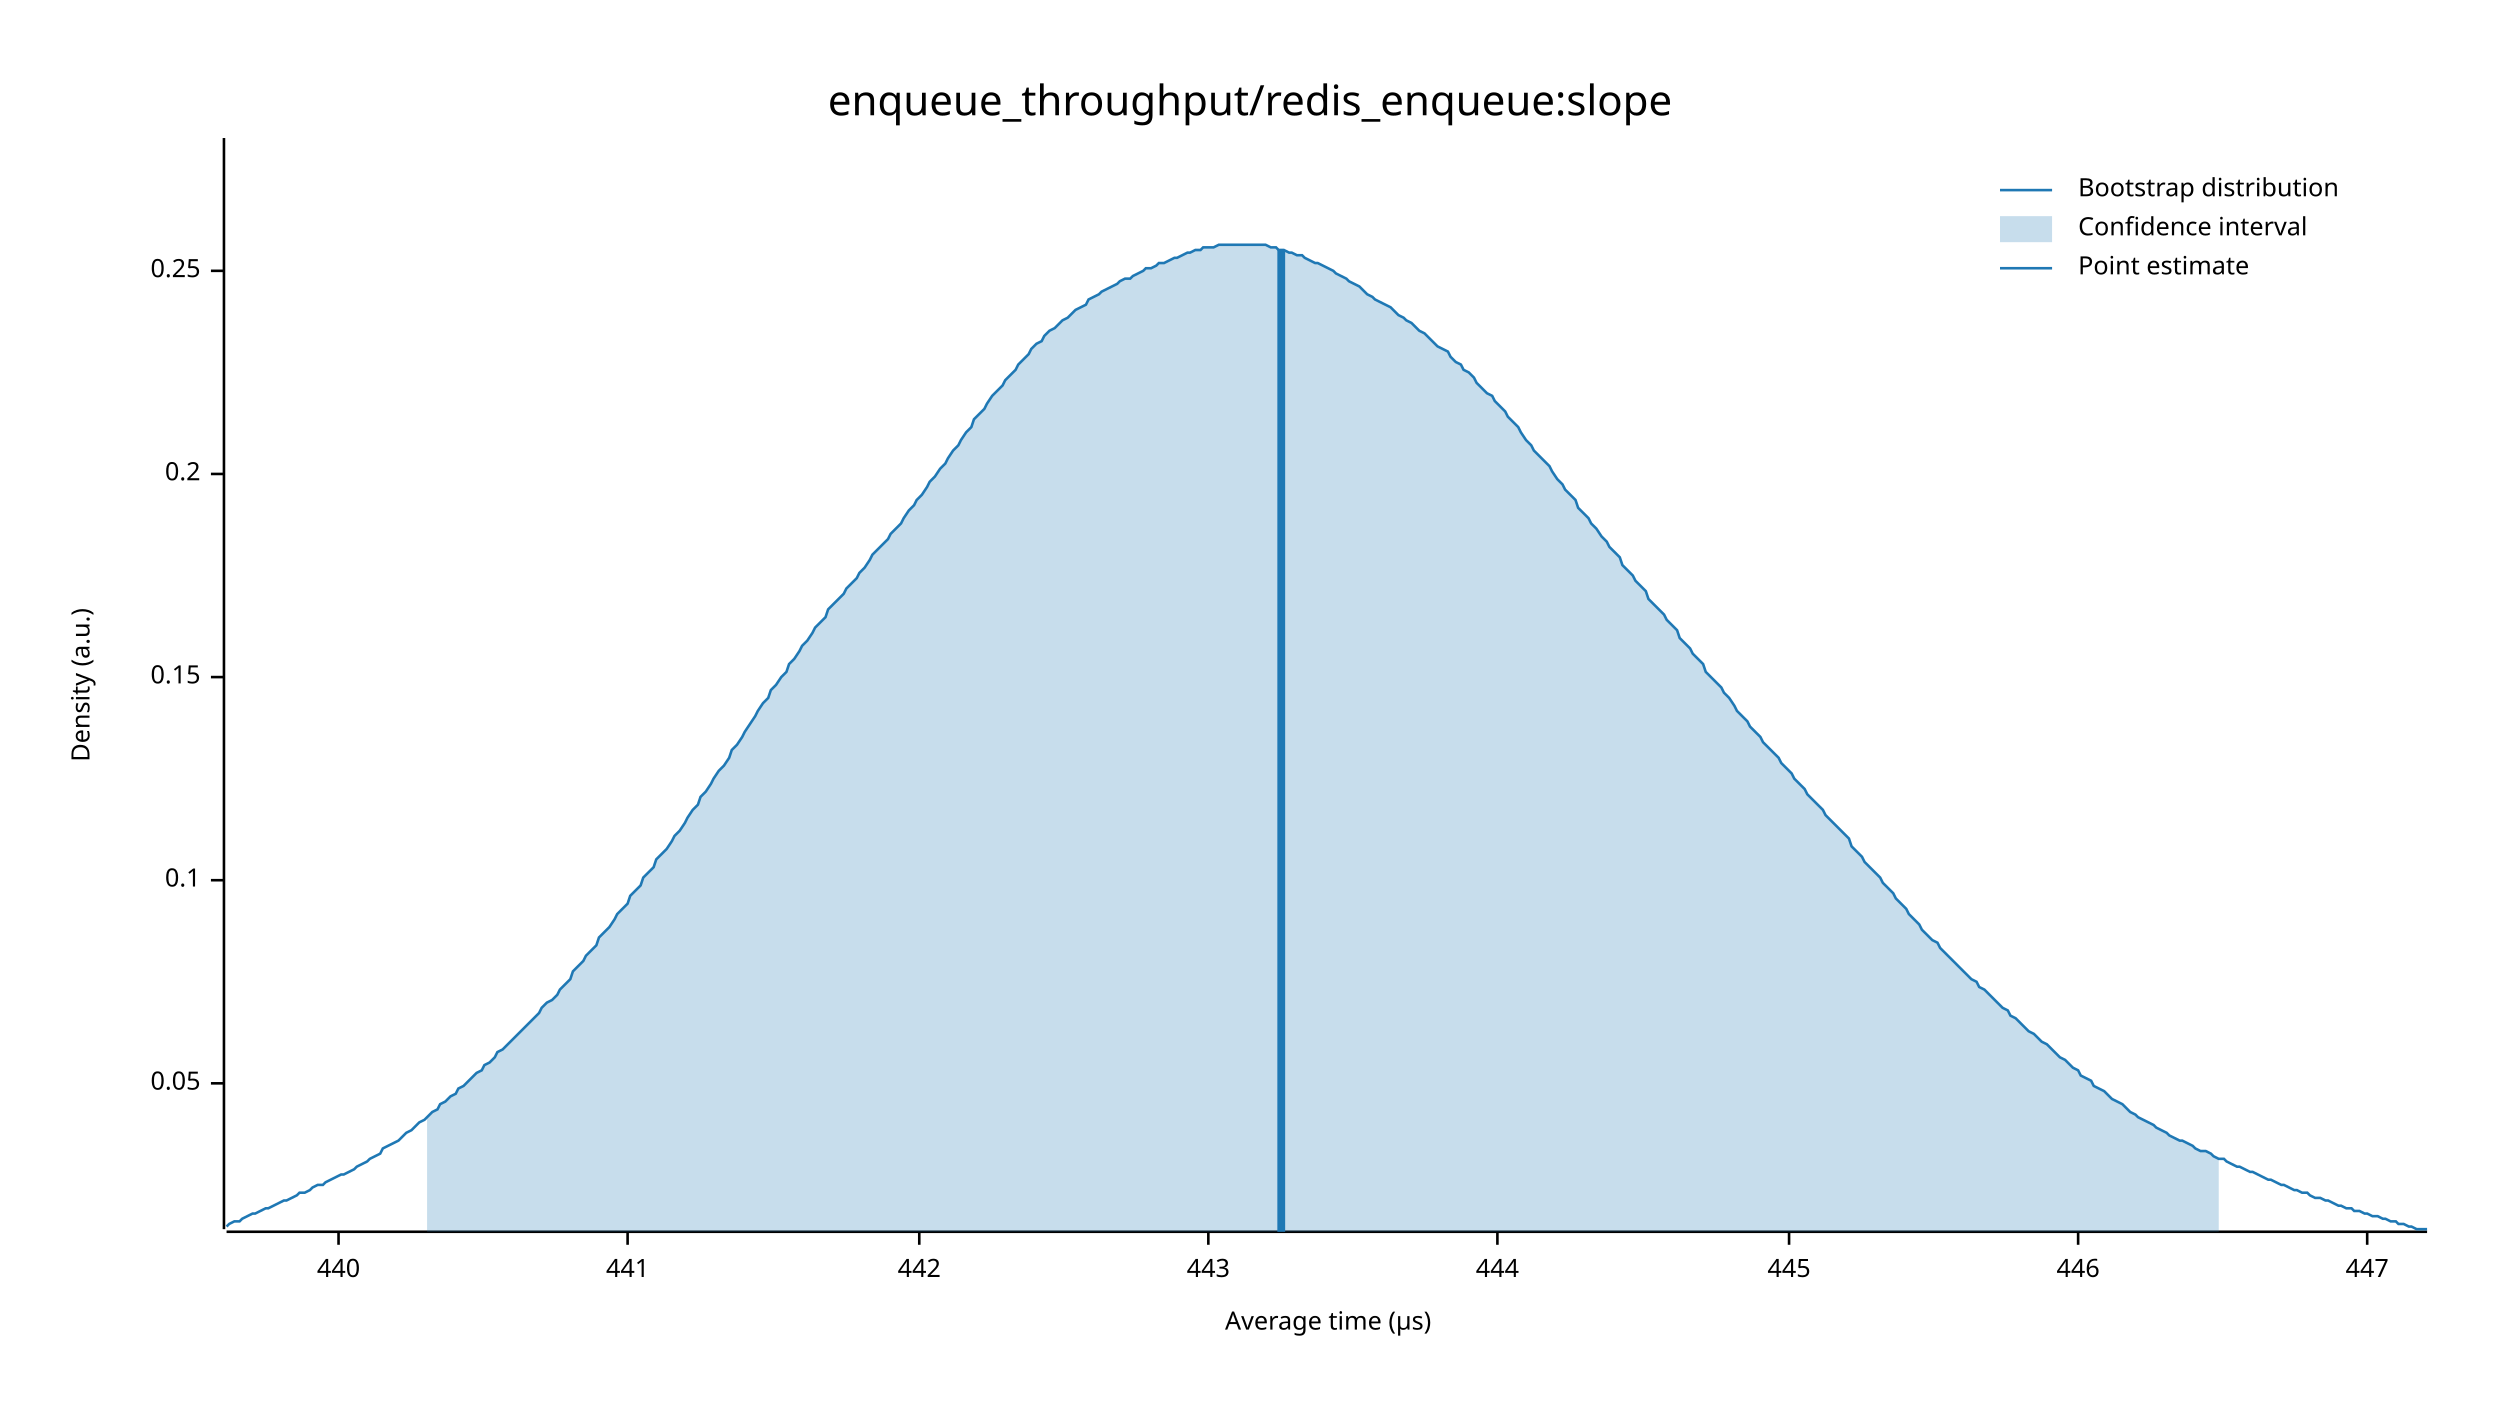
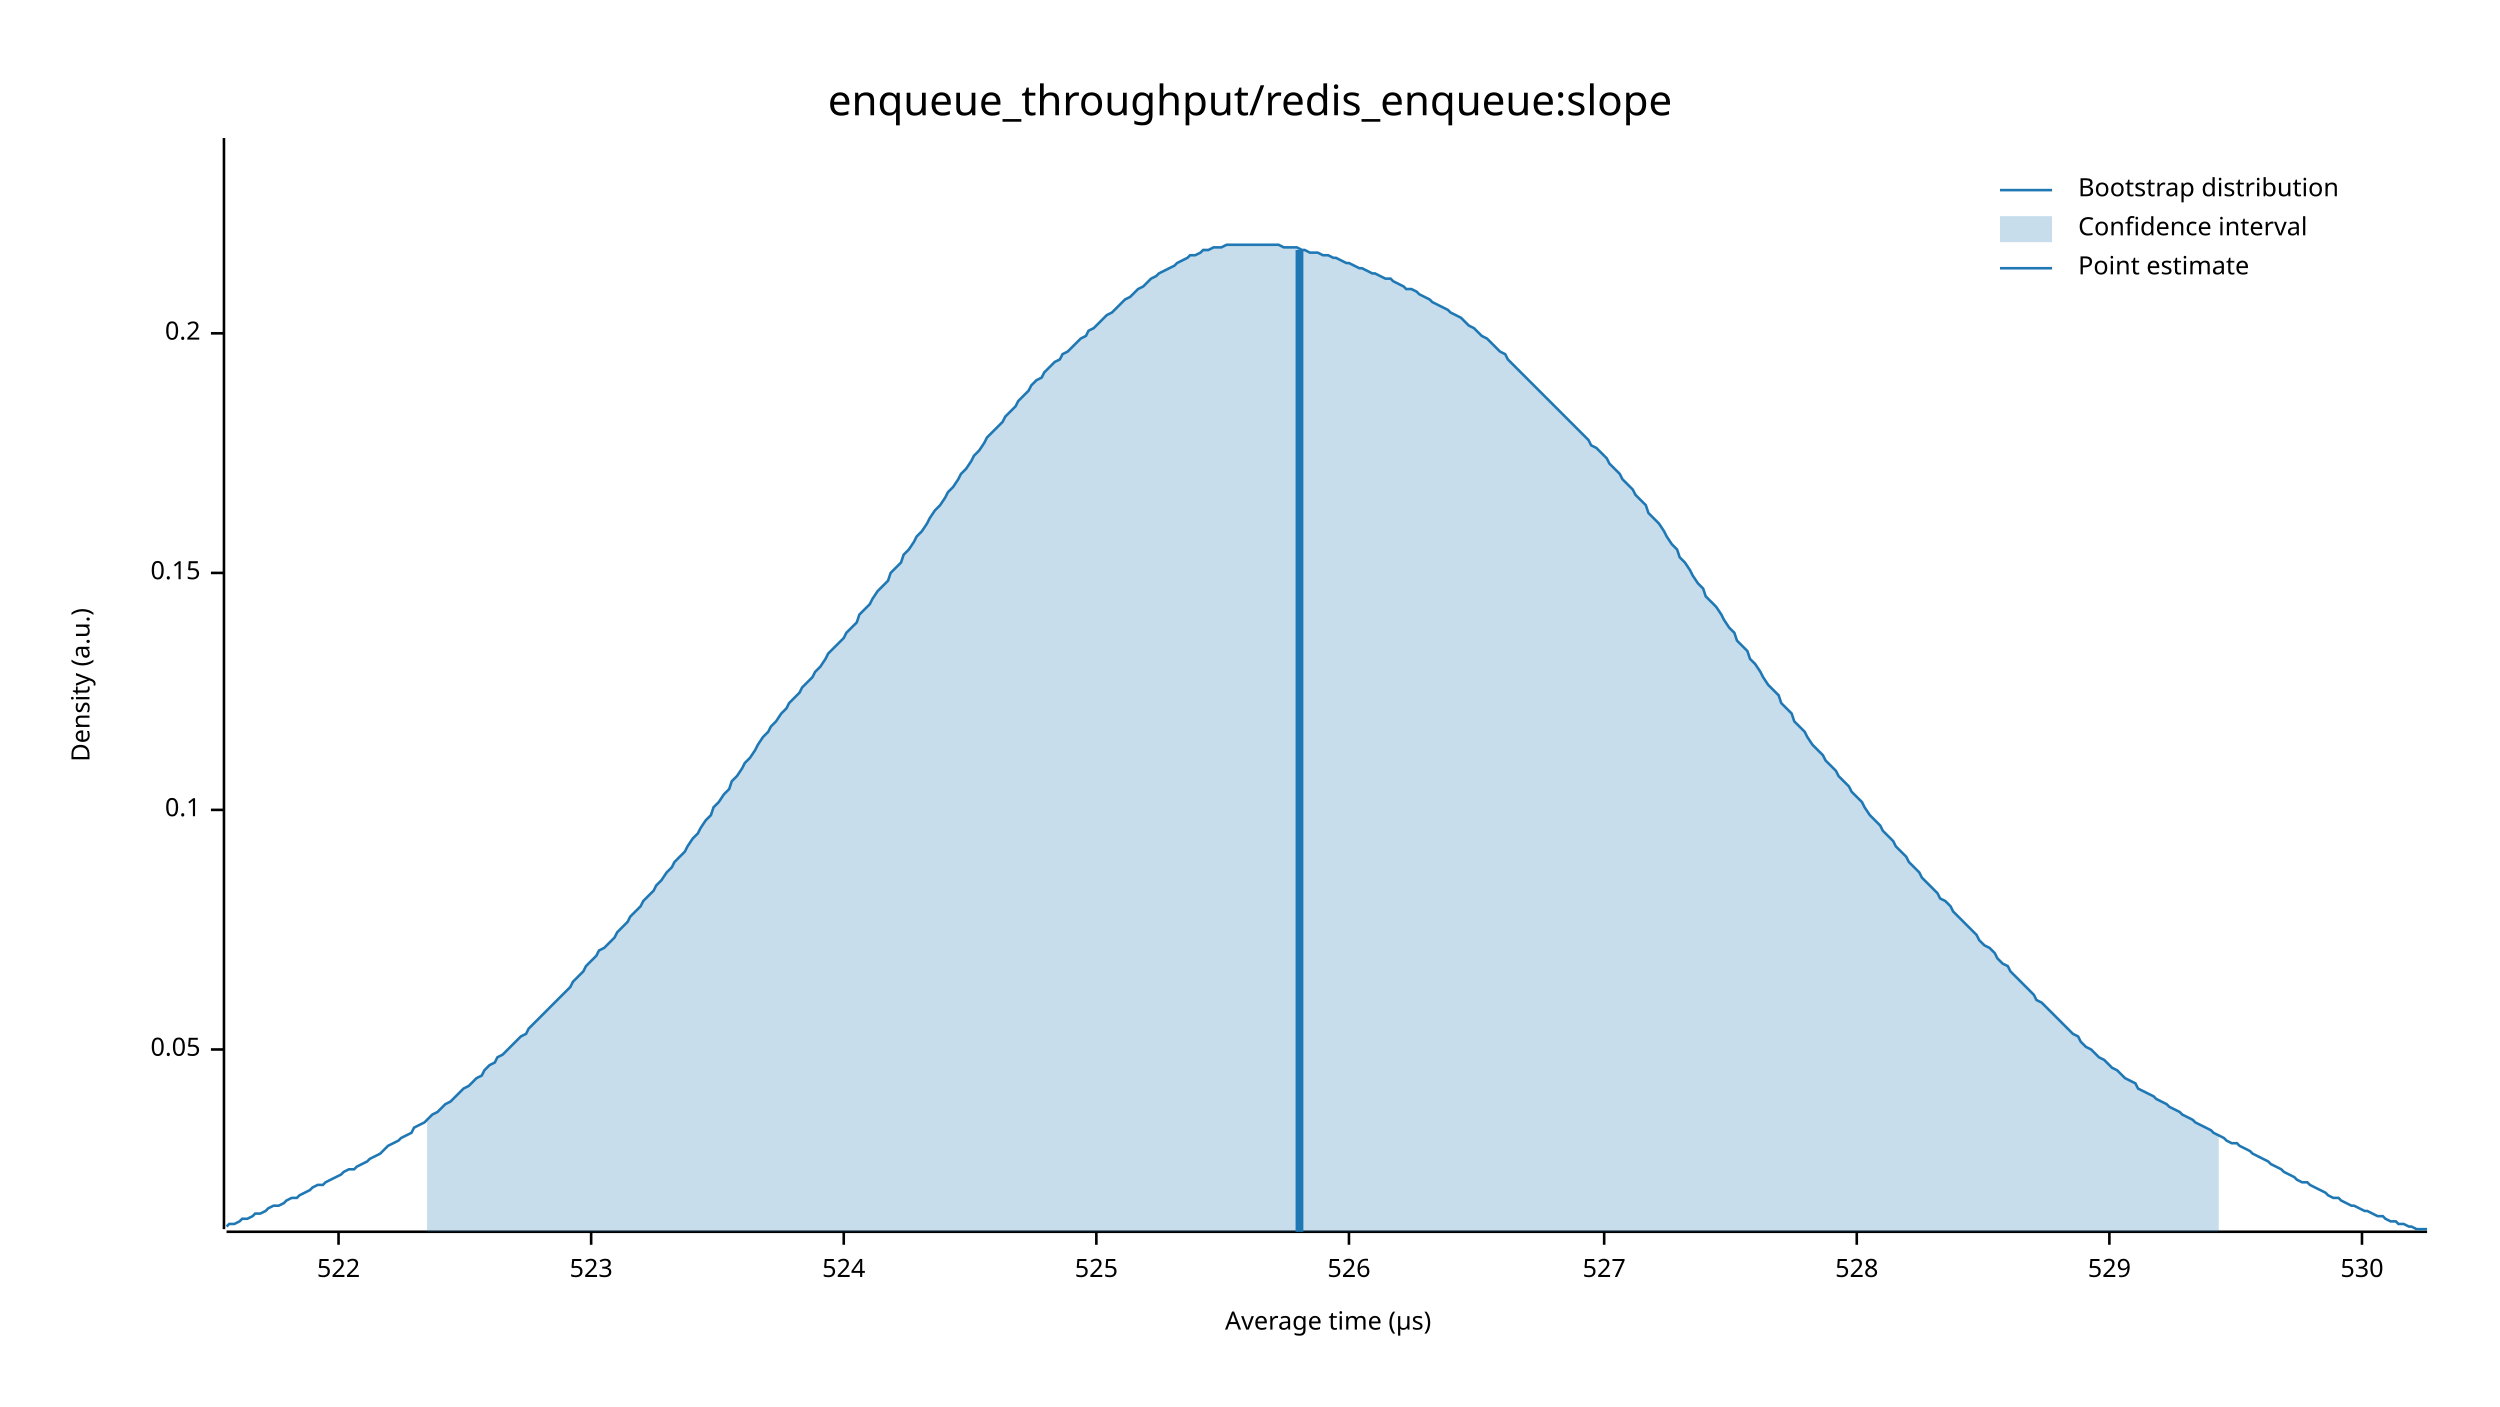
<svg xmlns="http://www.w3.org/2000/svg" width="960" height="540" viewBox="0 0 960 540">
  <text x="480" y="32" dy="0.76em" text-anchor="middle" font-family="sans-serif" font-size="16.129" opacity="1" fill="#000000">
enqueue_throughput/redis_enqueue:slope
</text>
  <text x="27" y="263" dy="0.76em" text-anchor="middle" font-family="sans-serif" font-size="9.677" opacity="1" fill="#000000" transform="rotate(270, 27, 263)">
Density (a.u.)
</text>
  <text x="510" y="513" dy="-0.5ex" text-anchor="middle" font-family="sans-serif" font-size="9.677" opacity="1" fill="#000000">
Average time (µs)
</text>
  <polyline fill="none" opacity="1" stroke="#000000" stroke-width="1" points="86,53 86,472 " />
-   <text x="77" y="416" dy="0.5ex" text-anchor="end" font-family="sans-serif" font-size="9.677" opacity="1" fill="#000000">
+   <text x="77" y="403" dy="0.5ex" text-anchor="end" font-family="sans-serif" font-size="9.677" opacity="1" fill="#000000">
0.05
</text>
-   <polyline fill="none" opacity="1" stroke="#000000" stroke-width="1" points="81,416 86,416 " />
-   <text x="77" y="338" dy="0.5ex" text-anchor="end" font-family="sans-serif" font-size="9.677" opacity="1" fill="#000000">
+   <polyline fill="none" opacity="1" stroke="#000000" stroke-width="1" points="81,403 86,403 " />
+   <text x="77" y="311" dy="0.5ex" text-anchor="end" font-family="sans-serif" font-size="9.677" opacity="1" fill="#000000">
0.1
</text>
-   <polyline fill="none" opacity="1" stroke="#000000" stroke-width="1" points="81,338 86,338 " />
-   <text x="77" y="260" dy="0.5ex" text-anchor="end" font-family="sans-serif" font-size="9.677" opacity="1" fill="#000000">
+   <polyline fill="none" opacity="1" stroke="#000000" stroke-width="1" points="81,311 86,311 " />
+   <text x="77" y="220" dy="0.5ex" text-anchor="end" font-family="sans-serif" font-size="9.677" opacity="1" fill="#000000">
0.15
</text>
-   <polyline fill="none" opacity="1" stroke="#000000" stroke-width="1" points="81,260 86,260 " />
-   <text x="77" y="182" dy="0.5ex" text-anchor="end" font-family="sans-serif" font-size="9.677" opacity="1" fill="#000000">
+   <polyline fill="none" opacity="1" stroke="#000000" stroke-width="1" points="81,220 86,220 " />
+   <text x="77" y="128" dy="0.5ex" text-anchor="end" font-family="sans-serif" font-size="9.677" opacity="1" fill="#000000">
0.2
</text>
-   <polyline fill="none" opacity="1" stroke="#000000" stroke-width="1" points="81,182 86,182 " />
-   <text x="77" y="104" dy="0.5ex" text-anchor="end" font-family="sans-serif" font-size="9.677" opacity="1" fill="#000000">
- 0.25
- </text>
-   <polyline fill="none" opacity="1" stroke="#000000" stroke-width="1" points="81,104 86,104 " />
+   <polyline fill="none" opacity="1" stroke="#000000" stroke-width="1" points="81,128 86,128 " />
  <polyline fill="none" opacity="1" stroke="#000000" stroke-width="1" points="87,473 932,473 " />
  <text x="130" y="483" dy="0.76em" text-anchor="middle" font-family="sans-serif" font-size="9.677" opacity="1" fill="#000000">
- 440
+ 522
</text>
  <polyline fill="none" opacity="1" stroke="#000000" stroke-width="1" points="130,473 130,478 " />
-   <text x="241" y="483" dy="0.76em" text-anchor="middle" font-family="sans-serif" font-size="9.677" opacity="1" fill="#000000">
- 441
+   <text x="227" y="483" dy="0.76em" text-anchor="middle" font-family="sans-serif" font-size="9.677" opacity="1" fill="#000000">
+ 523
</text>
-   <polyline fill="none" opacity="1" stroke="#000000" stroke-width="1" points="241,473 241,478 " />
-   <text x="353" y="483" dy="0.76em" text-anchor="middle" font-family="sans-serif" font-size="9.677" opacity="1" fill="#000000">
- 442
+   <polyline fill="none" opacity="1" stroke="#000000" stroke-width="1" points="227,473 227,478 " />
+   <text x="324" y="483" dy="0.76em" text-anchor="middle" font-family="sans-serif" font-size="9.677" opacity="1" fill="#000000">
+ 524
</text>
-   <polyline fill="none" opacity="1" stroke="#000000" stroke-width="1" points="353,473 353,478 " />
-   <text x="464" y="483" dy="0.76em" text-anchor="middle" font-family="sans-serif" font-size="9.677" opacity="1" fill="#000000">
- 443
+   <polyline fill="none" opacity="1" stroke="#000000" stroke-width="1" points="324,473 324,478 " />
+   <text x="421" y="483" dy="0.76em" text-anchor="middle" font-family="sans-serif" font-size="9.677" opacity="1" fill="#000000">
+ 525
</text>
-   <polyline fill="none" opacity="1" stroke="#000000" stroke-width="1" points="464,473 464,478 " />
-   <text x="575" y="483" dy="0.76em" text-anchor="middle" font-family="sans-serif" font-size="9.677" opacity="1" fill="#000000">
- 444
+   <polyline fill="none" opacity="1" stroke="#000000" stroke-width="1" points="421,473 421,478 " />
+   <text x="518" y="483" dy="0.76em" text-anchor="middle" font-family="sans-serif" font-size="9.677" opacity="1" fill="#000000">
+ 526
</text>
-   <polyline fill="none" opacity="1" stroke="#000000" stroke-width="1" points="575,473 575,478 " />
-   <text x="687" y="483" dy="0.76em" text-anchor="middle" font-family="sans-serif" font-size="9.677" opacity="1" fill="#000000">
- 445
+   <polyline fill="none" opacity="1" stroke="#000000" stroke-width="1" points="518,473 518,478 " />
+   <text x="616" y="483" dy="0.76em" text-anchor="middle" font-family="sans-serif" font-size="9.677" opacity="1" fill="#000000">
+ 527
</text>
-   <polyline fill="none" opacity="1" stroke="#000000" stroke-width="1" points="687,473 687,478 " />
-   <text x="798" y="483" dy="0.76em" text-anchor="middle" font-family="sans-serif" font-size="9.677" opacity="1" fill="#000000">
- 446
+   <polyline fill="none" opacity="1" stroke="#000000" stroke-width="1" points="616,473 616,478 " />
+   <text x="713" y="483" dy="0.76em" text-anchor="middle" font-family="sans-serif" font-size="9.677" opacity="1" fill="#000000">
+ 528
</text>
-   <polyline fill="none" opacity="1" stroke="#000000" stroke-width="1" points="798,473 798,478 " />
-   <text x="909" y="483" dy="0.76em" text-anchor="middle" font-family="sans-serif" font-size="9.677" opacity="1" fill="#000000">
- 447
+   <polyline fill="none" opacity="1" stroke="#000000" stroke-width="1" points="713,473 713,478 " />
+   <text x="810" y="483" dy="0.76em" text-anchor="middle" font-family="sans-serif" font-size="9.677" opacity="1" fill="#000000">
+ 529
</text>
-   <polyline fill="none" opacity="1" stroke="#000000" stroke-width="1" points="909,473 909,478 " />
-   <polyline fill="none" opacity="1" stroke="#1F78B4" stroke-width="1" points="87,471 88,470 90,469 92,469 93,468 95,467 97,466 98,466 100,465 102,464 103,464 105,463 107,462 109,461 110,461 112,460 114,459 115,458 117,458 119,457 120,456 122,455 124,455 125,454 127,453 129,452 131,451 132,451 134,450 136,449 137,448 139,447 141,446 142,445 144,444 146,443 147,441 149,440 151,439 153,438 154,437 156,435 158,434 159,433 161,431 163,430 164,429 166,427 168,426 169,424 171,423 173,421 175,420 176,418 178,417 180,415 181,414 183,412 185,411 186,409 188,408 190,406 191,404 193,403 195,401 197,399 198,398 200,396 202,394 203,393 205,391 207,389 208,387 210,385 212,384 214,382 215,380 217,378 219,376 220,373 222,371 224,369 225,367 227,365 229,363 230,360 232,358 234,356 236,353 237,351 239,349 241,347 242,344 244,342 246,340 247,337 249,335 251,333 252,330 254,328 256,326 258,323 259,321 261,319 263,316 264,314 266,311 268,309 269,306 271,304 273,301 274,299 276,296 278,294 280,291 281,288 283,286 285,283 286,281 288,278 290,275 291,273 293,270 295,268 296,265 298,263 300,260 302,258 303,255 305,253 307,250 308,248 310,246 312,243 313,241 315,239 317,237 318,234 320,232 322,230 324,228 325,226 327,224 329,222 330,220 332,218 334,215 335,213 337,211 339,209 341,207 342,205 344,203 346,201 347,199 349,196 351,194 352,192 354,190 356,187 357,185 359,183 361,180 363,178 364,176 366,173 368,171 369,169 371,166 373,164 374,161 376,159 378,157 379,155 381,152 383,150 385,148 386,146 388,144 390,142 391,140 393,138 395,136 396,134 398,132 400,131 401,129 403,127 405,126 407,124 408,123 410,122 412,120 413,119 415,118 417,117 418,115 420,114 422,113 423,112 425,111 427,110 429,109 430,108 432,107 434,107 435,106 437,105 439,104 440,103 442,103 444,102 445,101 447,101 449,100 451,99 452,99 454,98 456,97 457,97 459,96 461,96 462,95 464,95 466,95 468,94 469,94 471,94 473,94 474,94 476,94 478,94 479,94 481,94 483,94 484,94 486,94 488,95 490,95 491,96 493,96 495,97 496,97 498,98 500,98 501,99 503,100 505,101 506,101 508,102 510,103 512,104 513,105 515,106 517,107 518,108 520,109 522,110 523,111 525,113 527,114 528,115 530,116 532,117 534,118 535,119 537,121 539,122 540,123 542,124 544,126 545,127 547,128 549,130 550,131 552,133 554,134 556,135 557,137 559,139 561,140 562,142 564,143 566,145 567,147 569,149 571,151 573,152 574,154 576,156 578,158 579,160 581,162 583,164 584,166 586,169 588,171 589,173 591,175 593,177 595,179 596,181 598,184 600,186 601,188 603,190 605,192 606,195 608,197 610,199 611,201 613,203 615,206 617,208 618,210 620,212 622,214 623,217 625,219 627,221 628,223 630,225 632,227 633,230 635,232 637,234 639,236 640,238 642,240 644,242 645,245 647,247 649,249 650,251 652,253 654,255 655,258 657,260 659,262 661,264 662,266 664,268 666,271 667,273 669,275 671,277 672,279 674,281 676,283 677,285 679,287 681,289 683,291 684,293 686,295 688,297 689,299 691,301 693,303 694,305 696,307 698,309 700,311 701,313 703,315 705,317 706,318 708,320 710,322 711,325 713,327 715,329 716,331 718,333 720,335 722,337 723,339 725,341 727,343 728,345 730,347 732,349 733,351 735,353 737,355 738,357 740,359 742,361 744,362 745,364 747,366 749,368 750,369 752,371 754,373 755,374 757,376 759,377 760,379 762,380 764,382 766,384 767,385 769,387 771,388 772,390 774,391 776,393 777,394 779,396 781,397 782,398 784,400 786,401 788,403 789,404 791,406 793,407 794,408 796,410 798,411 799,413 801,414 803,415 804,417 806,418 808,419 810,421 811,422 813,423 815,424 816,425 818,427 820,428 821,429 823,430 825,431 827,432 828,433 830,434 832,435 833,436 835,437 837,438 838,438 840,439 842,440 843,441 845,442 847,442 849,443 850,444 852,445 854,445 855,446 857,447 859,448 860,448 862,449 864,450 865,450 867,451 869,452 871,453 872,453 874,454 876,455 877,455 879,456 881,457 882,457 884,458 886,458 887,459 889,460 891,460 893,461 894,461 896,462 898,463 899,463 901,464 903,464 904,465 906,465 908,466 909,466 911,467 913,467 915,468 916,468 918,469 920,469 921,470 923,470 925,471 926,471 928,472 930,472 932,472 " />
-   <polygon opacity="0.25" fill="#1F78B4" points="164,429 166,427 168,426 169,424 171,423 173,421 175,420 176,418 178,417 180,415 181,414 183,412 185,411 186,409 188,408 190,406 191,404 193,403 195,401 197,399 198,398 200,396 202,394 203,393 205,391 207,389 208,387 210,385 212,384 214,382 215,380 217,378 219,376 220,373 222,371 224,369 225,367 227,365 229,363 230,360 232,358 234,356 236,353 237,351 239,349 241,347 242,344 244,342 246,340 247,337 249,335 251,333 252,330 254,328 256,326 258,323 259,321 261,319 263,316 264,314 266,311 268,309 269,306 271,304 273,301 274,299 276,296 278,294 280,291 281,288 283,286 285,283 286,281 288,278 290,275 291,273 293,270 295,268 296,265 298,263 300,260 302,258 303,255 305,253 307,250 308,248 310,246 312,243 313,241 315,239 317,237 318,234 320,232 322,230 324,228 325,226 327,224 329,222 330,220 332,218 334,215 335,213 337,211 339,209 341,207 342,205 344,203 346,201 347,199 349,196 351,194 352,192 354,190 356,187 357,185 359,183 361,180 363,178 364,176 366,173 368,171 369,169 371,166 373,164 374,161 376,159 378,157 379,155 381,152 383,150 385,148 386,146 388,144 390,142 391,140 393,138 395,136 396,134 398,132 400,131 401,129 403,127 405,126 407,124 408,123 410,122 412,120 413,119 415,118 417,117 418,115 420,114 422,113 423,112 425,111 427,110 429,109 430,108 432,107 434,107 435,106 437,105 439,104 440,103 442,103 444,102 445,101 447,101 449,100 451,99 452,99 454,98 456,97 457,97 459,96 461,96 462,95 464,95 466,95 468,94 469,94 471,94 473,94 474,94 476,94 478,94 479,94 481,94 483,94 484,94 486,94 488,95 490,95 491,96 493,96 495,97 496,97 498,98 500,98 501,99 503,100 505,101 506,101 508,102 510,103 512,104 513,105 515,106 517,107 518,108 520,109 522,110 523,111 525,113 527,114 528,115 530,116 532,117 534,118 535,119 537,121 539,122 540,123 542,124 544,126 545,127 547,128 549,130 550,131 552,133 554,134 556,135 557,137 559,139 561,140 562,142 564,143 566,145 567,147 569,149 571,151 573,152 574,154 576,156 578,158 579,160 581,162 583,164 584,166 586,169 588,171 589,173 591,175 593,177 595,179 596,181 598,184 600,186 601,188 603,190 605,192 606,195 608,197 610,199 611,201 613,203 615,206 617,208 618,210 620,212 622,214 623,217 625,219 627,221 628,223 630,225 632,227 633,230 635,232 637,234 639,236 640,238 642,240 644,242 645,245 647,247 649,249 650,251 652,253 654,255 655,258 657,260 659,262 661,264 662,266 664,268 666,271 667,273 669,275 671,277 672,279 674,281 676,283 677,285 679,287 681,289 683,291 684,293 686,295 688,297 689,299 691,301 693,303 694,305 696,307 698,309 700,311 701,313 703,315 705,317 706,318 708,320 710,322 711,325 713,327 715,329 716,331 718,333 720,335 722,337 723,339 725,341 727,343 728,345 730,347 732,349 733,351 735,353 737,355 738,357 740,359 742,361 744,362 745,364 747,366 749,368 750,369 752,371 754,373 755,374 757,376 759,377 760,379 762,380 764,382 766,384 767,385 769,387 771,388 772,390 774,391 776,393 777,394 779,396 781,397 782,398 784,400 786,401 788,403 789,404 791,406 793,407 794,408 796,410 798,411 799,413 801,414 803,415 804,417 806,418 808,419 810,421 811,422 813,423 815,424 816,425 818,427 820,428 821,429 823,430 825,431 827,432 828,433 830,434 832,435 833,436 835,437 837,438 838,438 840,439 842,440 843,441 845,442 847,442 849,443 850,444 852,445 852,473 164,473 " />
-   <polyline fill="none" opacity="1" stroke="#1F78B4" stroke-width="3" points="492,473 492,96 " />
+   <polyline fill="none" opacity="1" stroke="#000000" stroke-width="1" points="810,473 810,478 " />
+   <text x="907" y="483" dy="0.76em" text-anchor="middle" font-family="sans-serif" font-size="9.677" opacity="1" fill="#000000">
+ 530
+ </text>
+   <polyline fill="none" opacity="1" stroke="#000000" stroke-width="1" points="907,473 907,478 " />
+   <polyline fill="none" opacity="1" stroke="#1F78B4" stroke-width="1" points="87,471 88,470 90,470 92,469 93,468 95,468 97,467 98,466 100,466 102,465 103,464 105,463 107,463 109,462 110,461 112,460 114,460 115,459 117,458 119,457 120,456 122,455 124,455 125,454 127,453 129,452 131,451 132,450 134,449 136,449 137,448 139,447 141,446 142,445 144,444 146,443 147,442 149,440 151,439 153,438 154,437 156,436 158,435 159,433 161,432 163,431 164,430 166,428 168,427 169,426 171,424 173,423 175,421 176,420 178,418 180,417 181,416 183,414 185,413 186,411 188,409 190,408 191,406 193,405 195,403 197,401 198,400 200,398 202,397 203,395 205,393 207,391 208,390 210,388 212,386 214,384 215,383 217,381 219,379 220,377 222,375 224,373 225,371 227,369 229,367 230,365 232,364 234,362 236,360 237,358 239,356 241,354 242,352 244,350 246,348 247,346 249,344 251,342 252,340 254,338 256,335 258,333 259,331 261,329 263,327 264,325 266,322 268,320 269,318 271,315 273,313 274,310 276,308 278,305 280,303 281,300 283,298 285,295 286,293 288,291 290,288 291,286 293,283 295,281 296,279 298,277 300,274 302,272 303,270 305,268 307,266 308,264 310,262 312,260 313,258 315,256 317,253 318,251 320,249 322,247 324,245 325,243 327,241 329,239 330,236 332,234 334,232 335,230 337,227 339,225 341,223 342,220 344,218 346,216 347,213 349,211 351,208 352,206 354,204 356,201 357,199 359,196 361,194 363,191 364,189 366,187 368,184 369,182 371,180 373,177 374,175 376,173 378,170 379,168 381,166 383,164 385,162 386,160 388,158 390,156 391,154 393,152 395,150 396,148 398,146 400,145 401,143 403,141 405,139 407,138 408,136 410,135 412,133 413,132 415,130 417,129 418,127 420,126 422,124 423,123 425,121 427,120 429,118 430,117 432,115 434,114 435,113 437,111 439,110 440,109 442,107 444,106 445,105 447,104 449,103 451,102 452,101 454,100 456,99 457,98 459,98 461,97 462,96 464,96 466,95 468,95 469,95 471,94 473,94 474,94 476,94 478,94 479,94 481,94 483,94 484,94 486,94 488,94 490,94 491,94 493,95 495,95 496,95 498,95 500,96 501,96 503,97 505,97 506,97 508,98 510,98 512,99 513,99 515,100 517,101 518,101 520,102 522,103 523,103 525,104 527,105 528,105 530,106 532,107 534,107 535,108 537,109 539,110 540,111 542,111 544,112 545,113 547,114 549,115 550,116 552,117 554,118 556,119 557,120 559,121 561,122 562,123 564,125 566,126 567,127 569,129 571,130 573,132 574,133 576,135 578,136 579,138 581,140 583,142 584,143 586,145 588,147 589,148 591,150 593,152 595,154 596,155 598,157 600,159 601,160 603,162 605,164 606,165 608,167 610,169 611,171 613,172 615,174 617,176 618,178 620,180 622,182 623,184 625,186 627,188 628,190 630,192 632,194 633,197 635,199 637,201 639,204 640,206 642,209 644,211 645,214 647,216 649,219 650,221 652,224 654,226 655,229 657,231 659,233 661,236 662,238 664,241 666,243 667,246 669,248 671,250 672,253 674,255 676,258 677,260 679,263 681,265 683,267 684,270 686,272 688,274 689,277 691,279 693,281 694,283 696,286 698,288 700,290 701,292 703,294 705,296 706,298 708,300 710,302 711,304 713,306 715,308 716,310 718,313 720,315 722,317 723,319 725,321 727,323 728,325 730,327 732,329 733,331 735,333 737,335 738,337 740,339 742,341 744,343 745,345 747,346 749,348 750,350 752,352 754,354 755,355 757,357 759,359 760,361 762,363 764,364 766,366 767,368 769,370 771,371 772,373 774,375 776,377 777,378 779,380 781,382 782,384 784,385 786,387 788,389 789,390 791,392 793,394 794,395 796,397 798,398 799,400 801,402 803,403 804,404 806,406 808,407 810,409 811,410 813,411 815,413 816,414 818,415 820,416 821,418 823,419 825,420 827,421 828,422 830,423 832,424 833,425 835,426 837,427 838,428 840,429 842,430 843,431 845,432 847,433 849,434 850,435 852,436 854,437 855,438 857,439 859,439 860,440 862,441 864,442 865,443 867,444 869,445 871,446 872,447 874,448 876,449 877,450 879,451 881,452 882,453 884,454 886,454 887,455 889,456 891,457 893,458 894,459 896,460 898,460 899,461 901,462 903,463 904,463 906,464 908,465 909,465 911,466 913,467 915,467 916,468 918,469 920,469 921,470 923,470 925,471 926,471 928,472 930,472 932,472 " />
+   <polygon opacity="0.25" fill="#1F78B4" points="164,430 166,428 168,427 169,426 171,424 173,423 175,421 176,420 178,418 180,417 181,416 183,414 185,413 186,411 188,409 190,408 191,406 193,405 195,403 197,401 198,400 200,398 202,397 203,395 205,393 207,391 208,390 210,388 212,386 214,384 215,383 217,381 219,379 220,377 222,375 224,373 225,371 227,369 229,367 230,365 232,364 234,362 236,360 237,358 239,356 241,354 242,352 244,350 246,348 247,346 249,344 251,342 252,340 254,338 256,335 258,333 259,331 261,329 263,327 264,325 266,322 268,320 269,318 271,315 273,313 274,310 276,308 278,305 280,303 281,300 283,298 285,295 286,293 288,291 290,288 291,286 293,283 295,281 296,279 298,277 300,274 302,272 303,270 305,268 307,266 308,264 310,262 312,260 313,258 315,256 317,253 318,251 320,249 322,247 324,245 325,243 327,241 329,239 330,236 332,234 334,232 335,230 337,227 339,225 341,223 342,220 344,218 346,216 347,213 349,211 351,208 352,206 354,204 356,201 357,199 359,196 361,194 363,191 364,189 366,187 368,184 369,182 371,180 373,177 374,175 376,173 378,170 379,168 381,166 383,164 385,162 386,160 388,158 390,156 391,154 393,152 395,150 396,148 398,146 400,145 401,143 403,141 405,139 407,138 408,136 410,135 412,133 413,132 415,130 417,129 418,127 420,126 422,124 423,123 425,121 427,120 429,118 430,117 432,115 434,114 435,113 437,111 439,110 440,109 442,107 444,106 445,105 447,104 449,103 451,102 452,101 454,100 456,99 457,98 459,98 461,97 462,96 464,96 466,95 468,95 469,95 471,94 473,94 474,94 476,94 478,94 479,94 481,94 483,94 484,94 486,94 488,94 490,94 491,94 493,95 495,95 496,95 498,95 500,96 501,96 503,97 505,97 506,97 508,98 510,98 512,99 513,99 515,100 517,101 518,101 520,102 522,103 523,103 525,104 527,105 528,105 530,106 532,107 534,107 535,108 537,109 539,110 540,111 542,111 544,112 545,113 547,114 549,115 550,116 552,117 554,118 556,119 557,120 559,121 561,122 562,123 564,125 566,126 567,127 569,129 571,130 573,132 574,133 576,135 578,136 579,138 581,140 583,142 584,143 586,145 588,147 589,148 591,150 593,152 595,154 596,155 598,157 600,159 601,160 603,162 605,164 606,165 608,167 610,169 611,171 613,172 615,174 617,176 618,178 620,180 622,182 623,184 625,186 627,188 628,190 630,192 632,194 633,197 635,199 637,201 639,204 640,206 642,209 644,211 645,214 647,216 649,219 650,221 652,224 654,226 655,229 657,231 659,233 661,236 662,238 664,241 666,243 667,246 669,248 671,250 672,253 674,255 676,258 677,260 679,263 681,265 683,267 684,270 686,272 688,274 689,277 691,279 693,281 694,283 696,286 698,288 700,290 701,292 703,294 705,296 706,298 708,300 710,302 711,304 713,306 715,308 716,310 718,313 720,315 722,317 723,319 725,321 727,323 728,325 730,327 732,329 733,331 735,333 737,335 738,337 740,339 742,341 744,343 745,345 747,346 749,348 750,350 752,352 754,354 755,355 757,357 759,359 760,361 762,363 764,364 766,366 767,368 769,370 771,371 772,373 774,375 776,377 777,378 779,380 781,382 782,384 784,385 786,387 788,389 789,390 791,392 793,394 794,395 796,397 798,398 799,400 801,402 803,403 804,404 806,406 808,407 810,409 811,410 813,411 815,413 816,414 818,415 820,416 821,418 823,419 825,420 827,421 828,422 830,423 832,424 833,425 835,426 837,427 838,428 840,429 842,430 843,431 845,432 847,433 849,434 850,435 852,436 852,473 164,473 " />
+   <polyline fill="none" opacity="1" stroke="#1F78B4" stroke-width="3" points="499,473 499,96 " />
  <text x="798" y="68" dy="0.76em" text-anchor="start" font-family="sans-serif" font-size="9.677" opacity="1" fill="#000000">
Bootstrap distribution
</text>
  <text x="798" y="83" dy="0.76em" text-anchor="start" font-family="sans-serif" font-size="9.677" opacity="1" fill="#000000">
Confidence interval
</text>
  <text x="798" y="98" dy="0.76em" text-anchor="start" font-family="sans-serif" font-size="9.677" opacity="1" fill="#000000">
Point estimate
</text>
  <polyline fill="none" opacity="1" stroke="#1F78B4" stroke-width="1" points="768,73 788,73 " />
  <rect x="768" y="83" width="20" height="10" opacity="0.25" fill="#1F78B4" stroke="none" />
  <polyline fill="none" opacity="1" stroke="#1F78B4" stroke-width="1" points="768,103 788,103 " />
</svg>
